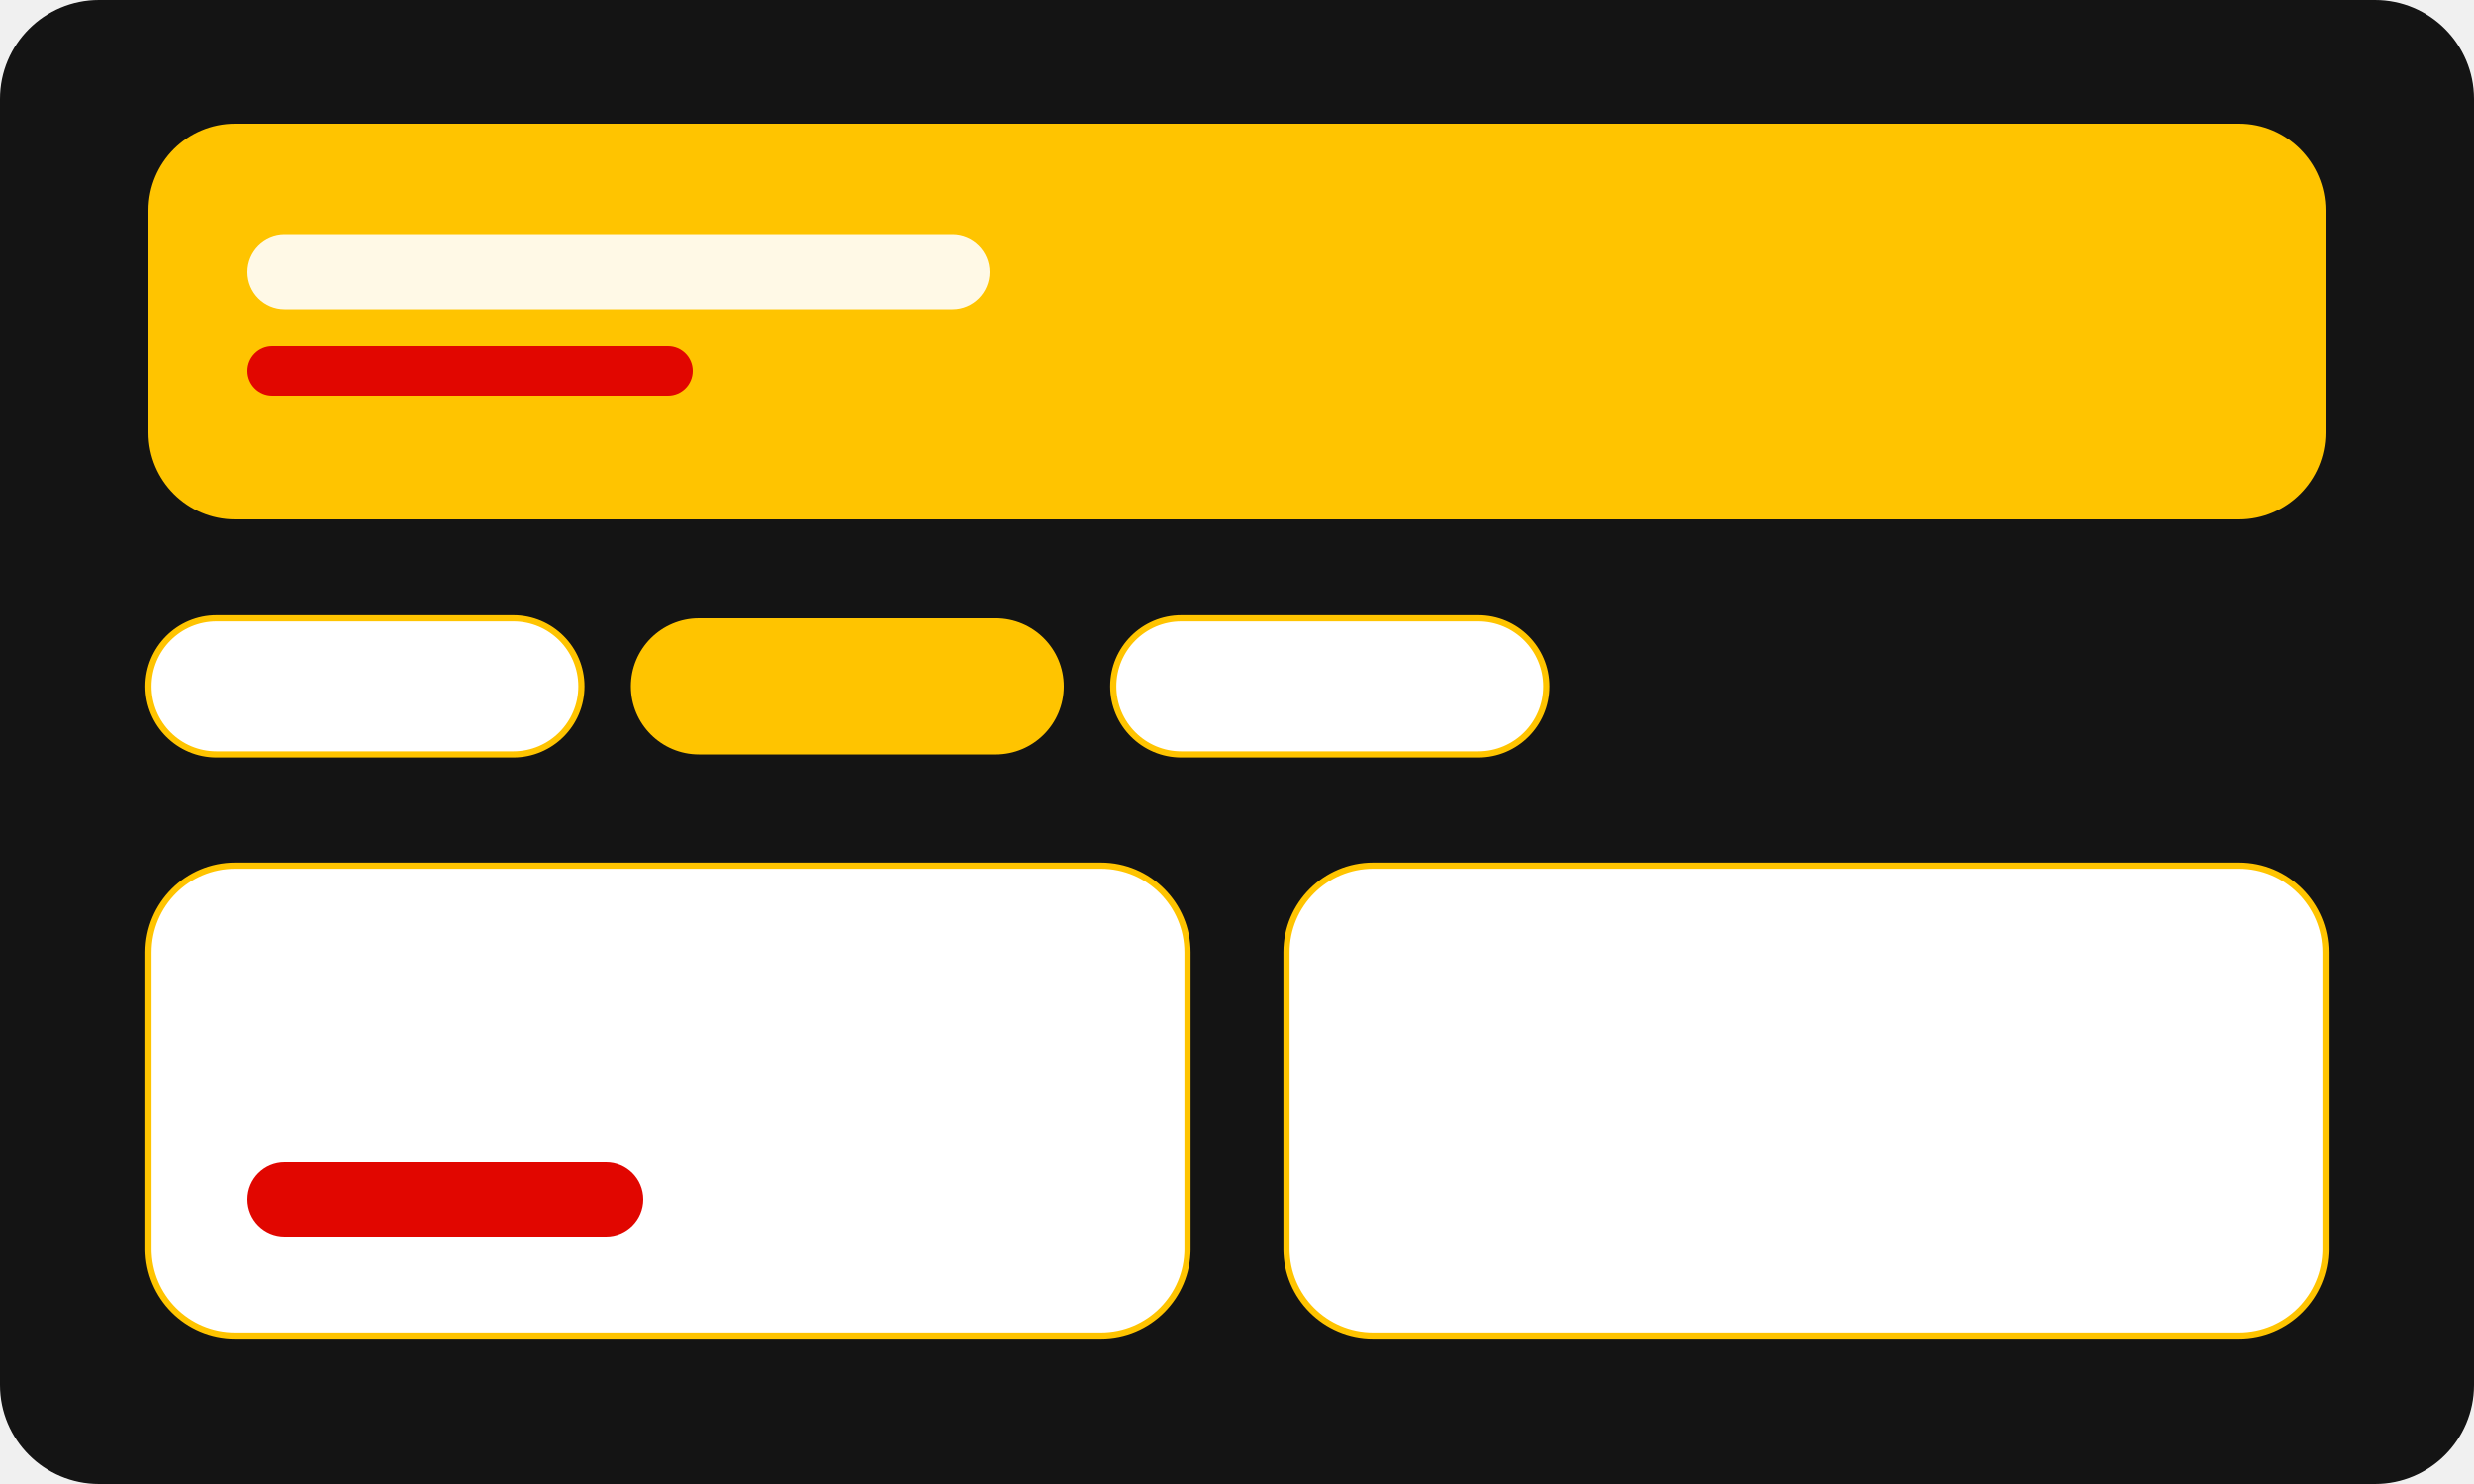
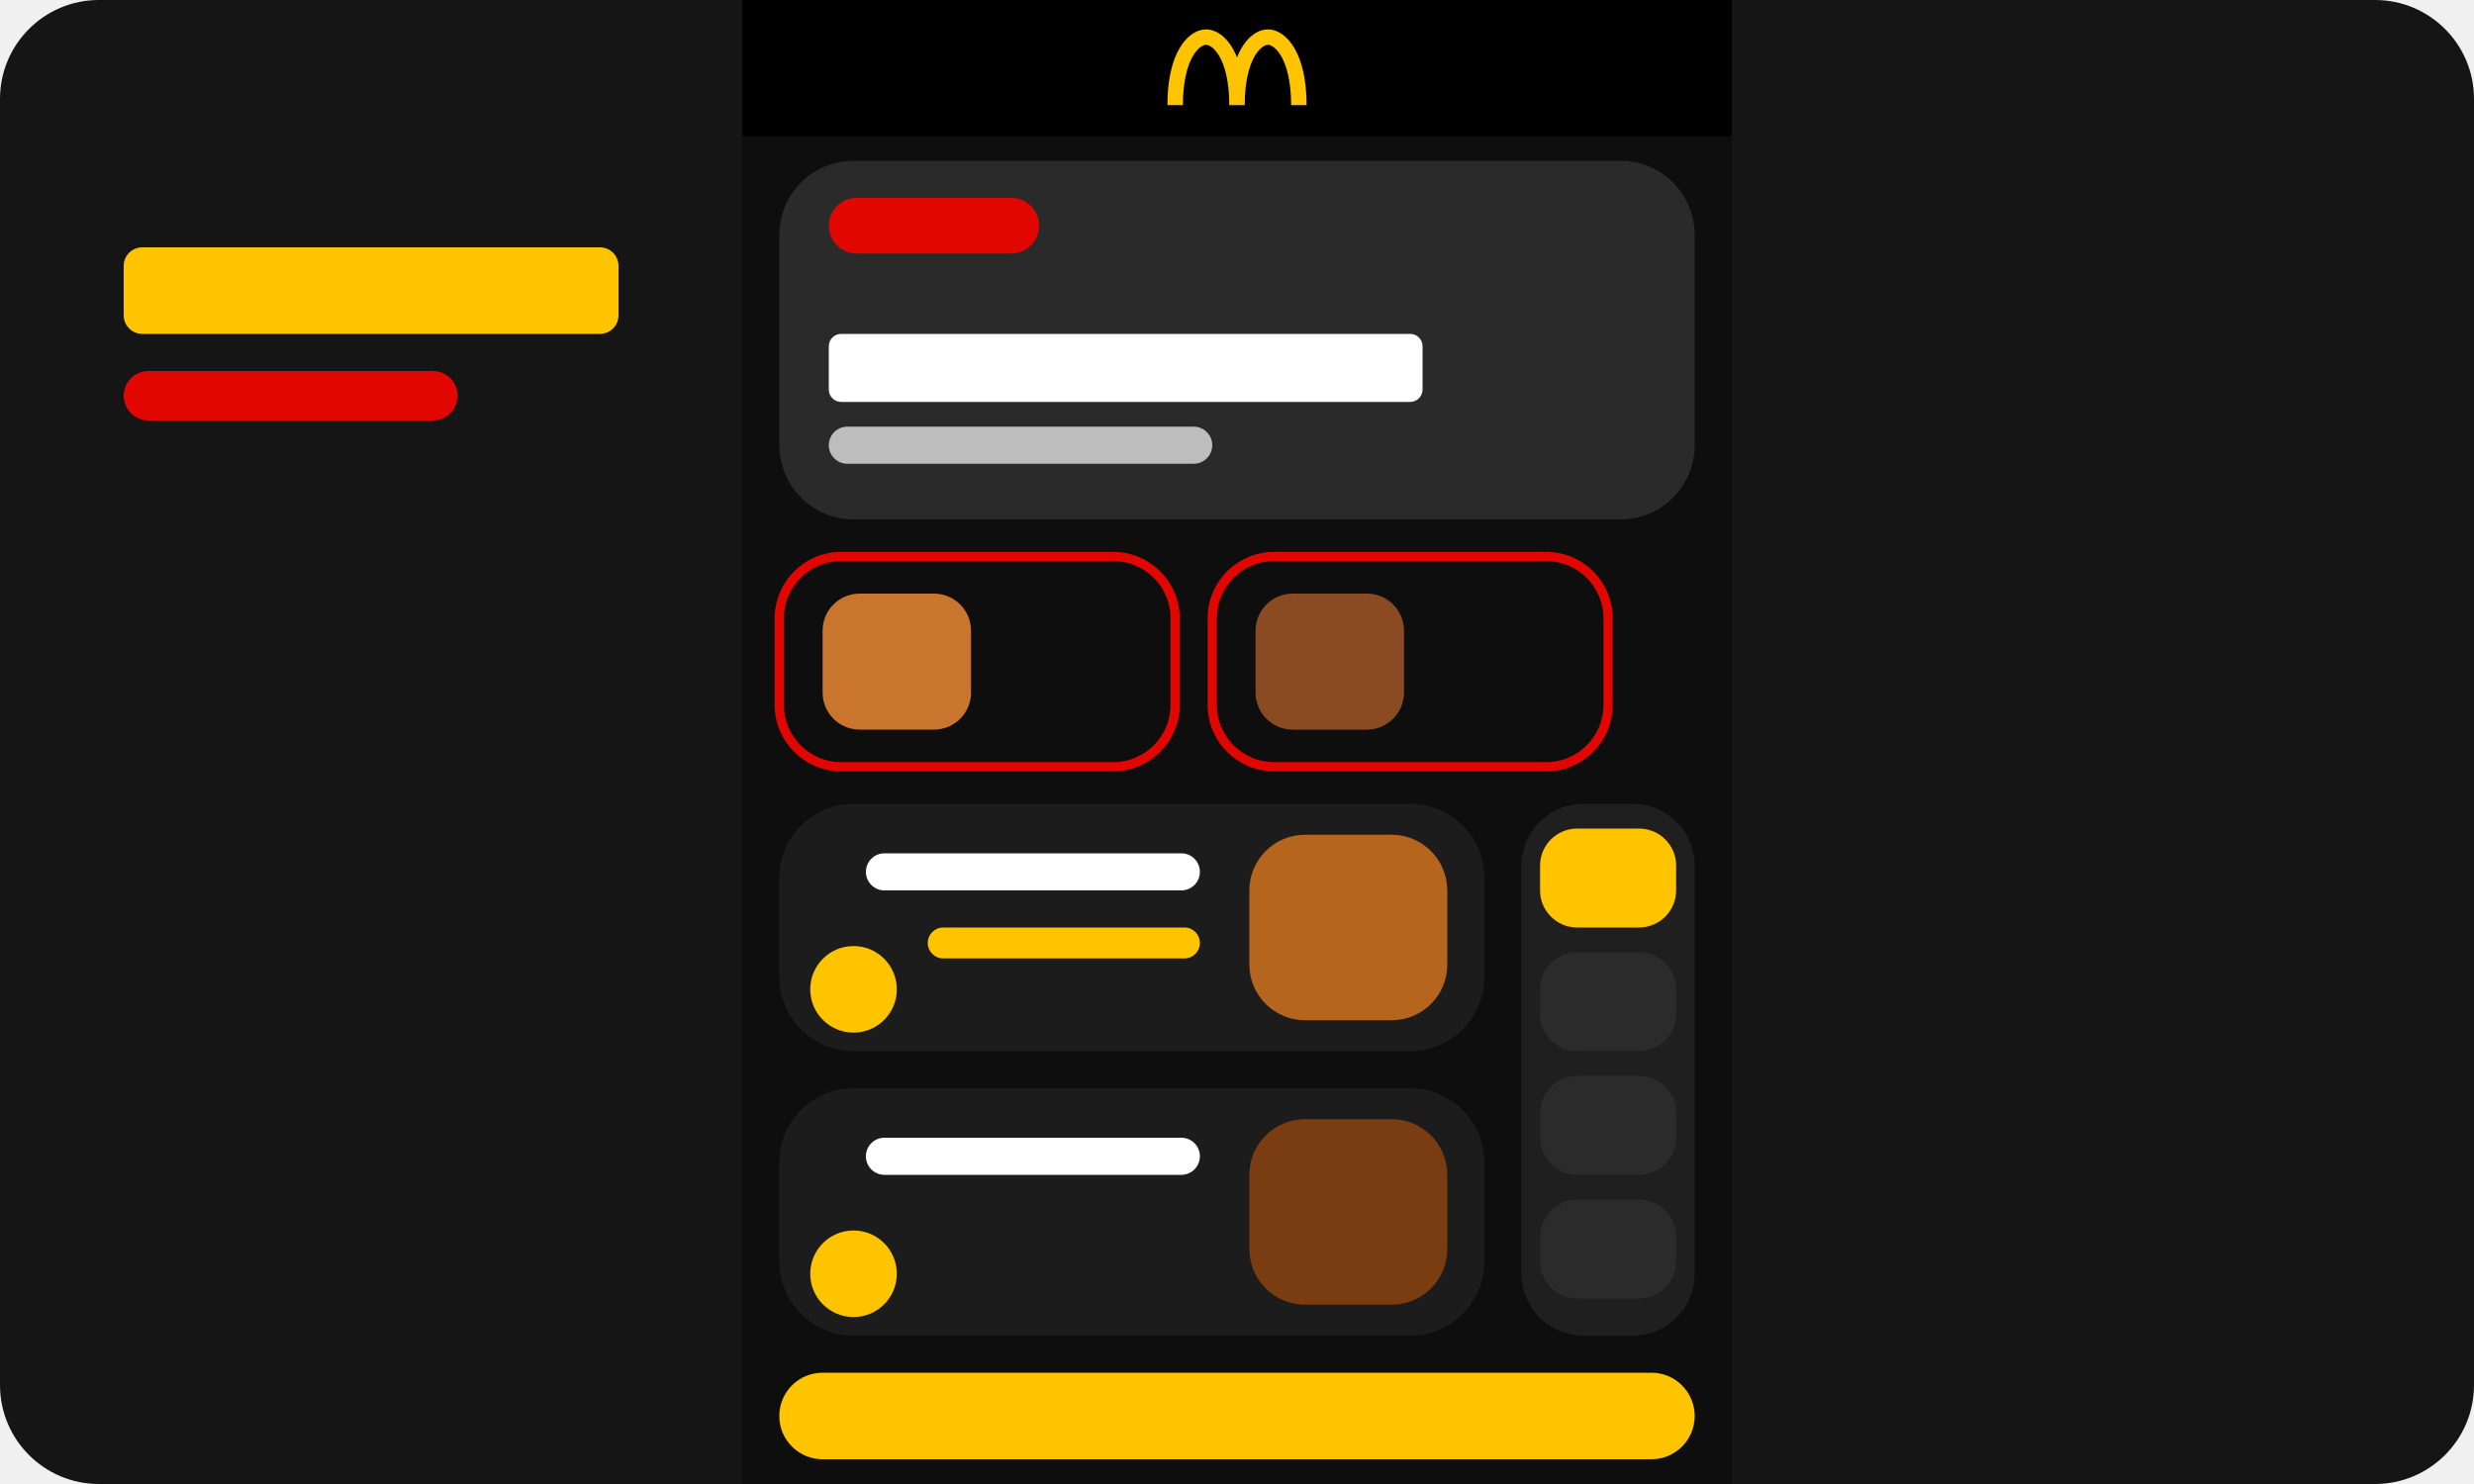
<svg xmlns="http://www.w3.org/2000/svg" viewBox="0 0 400 240" fill="none">
-   <rect width="400" height="240" rx="16" fill="#141414" />
-   <rect x="24" y="20" width="352" height="64" rx="14" fill="#FFC400" />
-   <rect x="40" y="38" width="120" height="12" rx="6" fill="#ffffff" opacity="0.9" />
-   <rect x="40" y="56" width="72" height="8" rx="4" fill="#E10600" />
-   <rect x="24" y="100" width="70" height="22" rx="11" fill="#ffffff" stroke="#FFC400" />
-   <rect x="102" y="100" width="70" height="22" rx="11" fill="#FFC400" />
-   <rect x="180" y="100" width="70" height="22" rx="11" fill="#ffffff" stroke="#FFC400" />
-   <rect x="24" y="140" width="168" height="76" rx="14" fill="#ffffff" stroke="#FFC400" />
-   <rect x="208" y="140" width="168" height="76" rx="14" fill="#ffffff" stroke="#FFC400" />
-   <rect x="40" y="188" width="64" height="12" rx="6" fill="#E10600" />
+   <rect width="400" height="240" rx="16" fill="#151515" />
+   <rect x="120" y="0" width="160" height="240" fill="#0e0e0e" />
+   <rect x="120" y="0" width="160" height="22" fill="#000" />
+   <path d="M190 17c0-8 3-11 5-11s5 3 5 11m0 0c0-8 3-11 5-11s5 3 5 11" stroke="#ffc400" stroke-width="2.5" />
+   <rect x="126" y="26" width="148" height="58" rx="12" fill="#2a2a2a" />
+   <rect x="134" y="32" width="34" height="9" rx="4.5" fill="#e10600" />
+   <rect x="134" y="54" width="96" height="11" rx="2" fill="#ffffff" />
+   <rect x="134" y="69" width="62" height="6" rx="3" fill="#bdbdbd" />
+   <rect x="126" y="90" width="64" height="34" rx="10" stroke="#e10600" stroke-width="1.5" />
+   <rect x="196" y="90" width="64" height="34" rx="10" stroke="#e10600" stroke-width="1.5" />
+   <rect x="133" y="96" width="24" height="22" rx="6" fill="#c9752e" />
+   <rect x="203" y="96" width="24" height="22" rx="6" fill="#8a4b22" />
+   <rect x="246" y="130" width="28" height="86" rx="10" fill="#1f1f1f" />
+   <rect x="249" y="134" width="22" height="16" rx="6" fill="#ffc400" />
+   <rect x="249" y="154" width="22" height="16" rx="6" fill="#2b2b2b" />
+   <rect x="249" y="174" width="22" height="16" rx="6" fill="#2b2b2b" />
+   <rect x="249" y="194" width="22" height="16" rx="6" fill="#2b2b2b" />
+   <rect x="126" y="130" width="114" height="40" rx="12" fill="#1c1c1c" />
+   <rect x="202" y="135" width="32" height="30" rx="9" fill="#b5651d" />
+   <rect x="140" y="138" width="54" height="6" rx="3" fill="#fff" />
+   <rect x="150" y="150" width="44" height="5" rx="2.5" fill="#ffc400" />
+   <circle cx="138" cy="160" r="7" fill="#ffc400" />
+   <rect x="126" y="176" width="114" height="40" rx="12" fill="#1c1c1c" />
+   <rect x="202" y="181" width="32" height="30" rx="9" fill="#7a3d12" />
+   <rect x="140" y="184" width="54" height="6" rx="3" fill="#fff" />
+   <circle cx="138" cy="206" r="7" fill="#ffc400" />
+   <rect x="126" y="222" width="148" height="14" rx="7" fill="#ffc400" />
+   <rect x="20" y="40" width="80" height="14" rx="3" fill="#ffc400" />
+   <rect x="20" y="60" width="54" height="8" rx="4" fill="#e10600" />
</svg>
